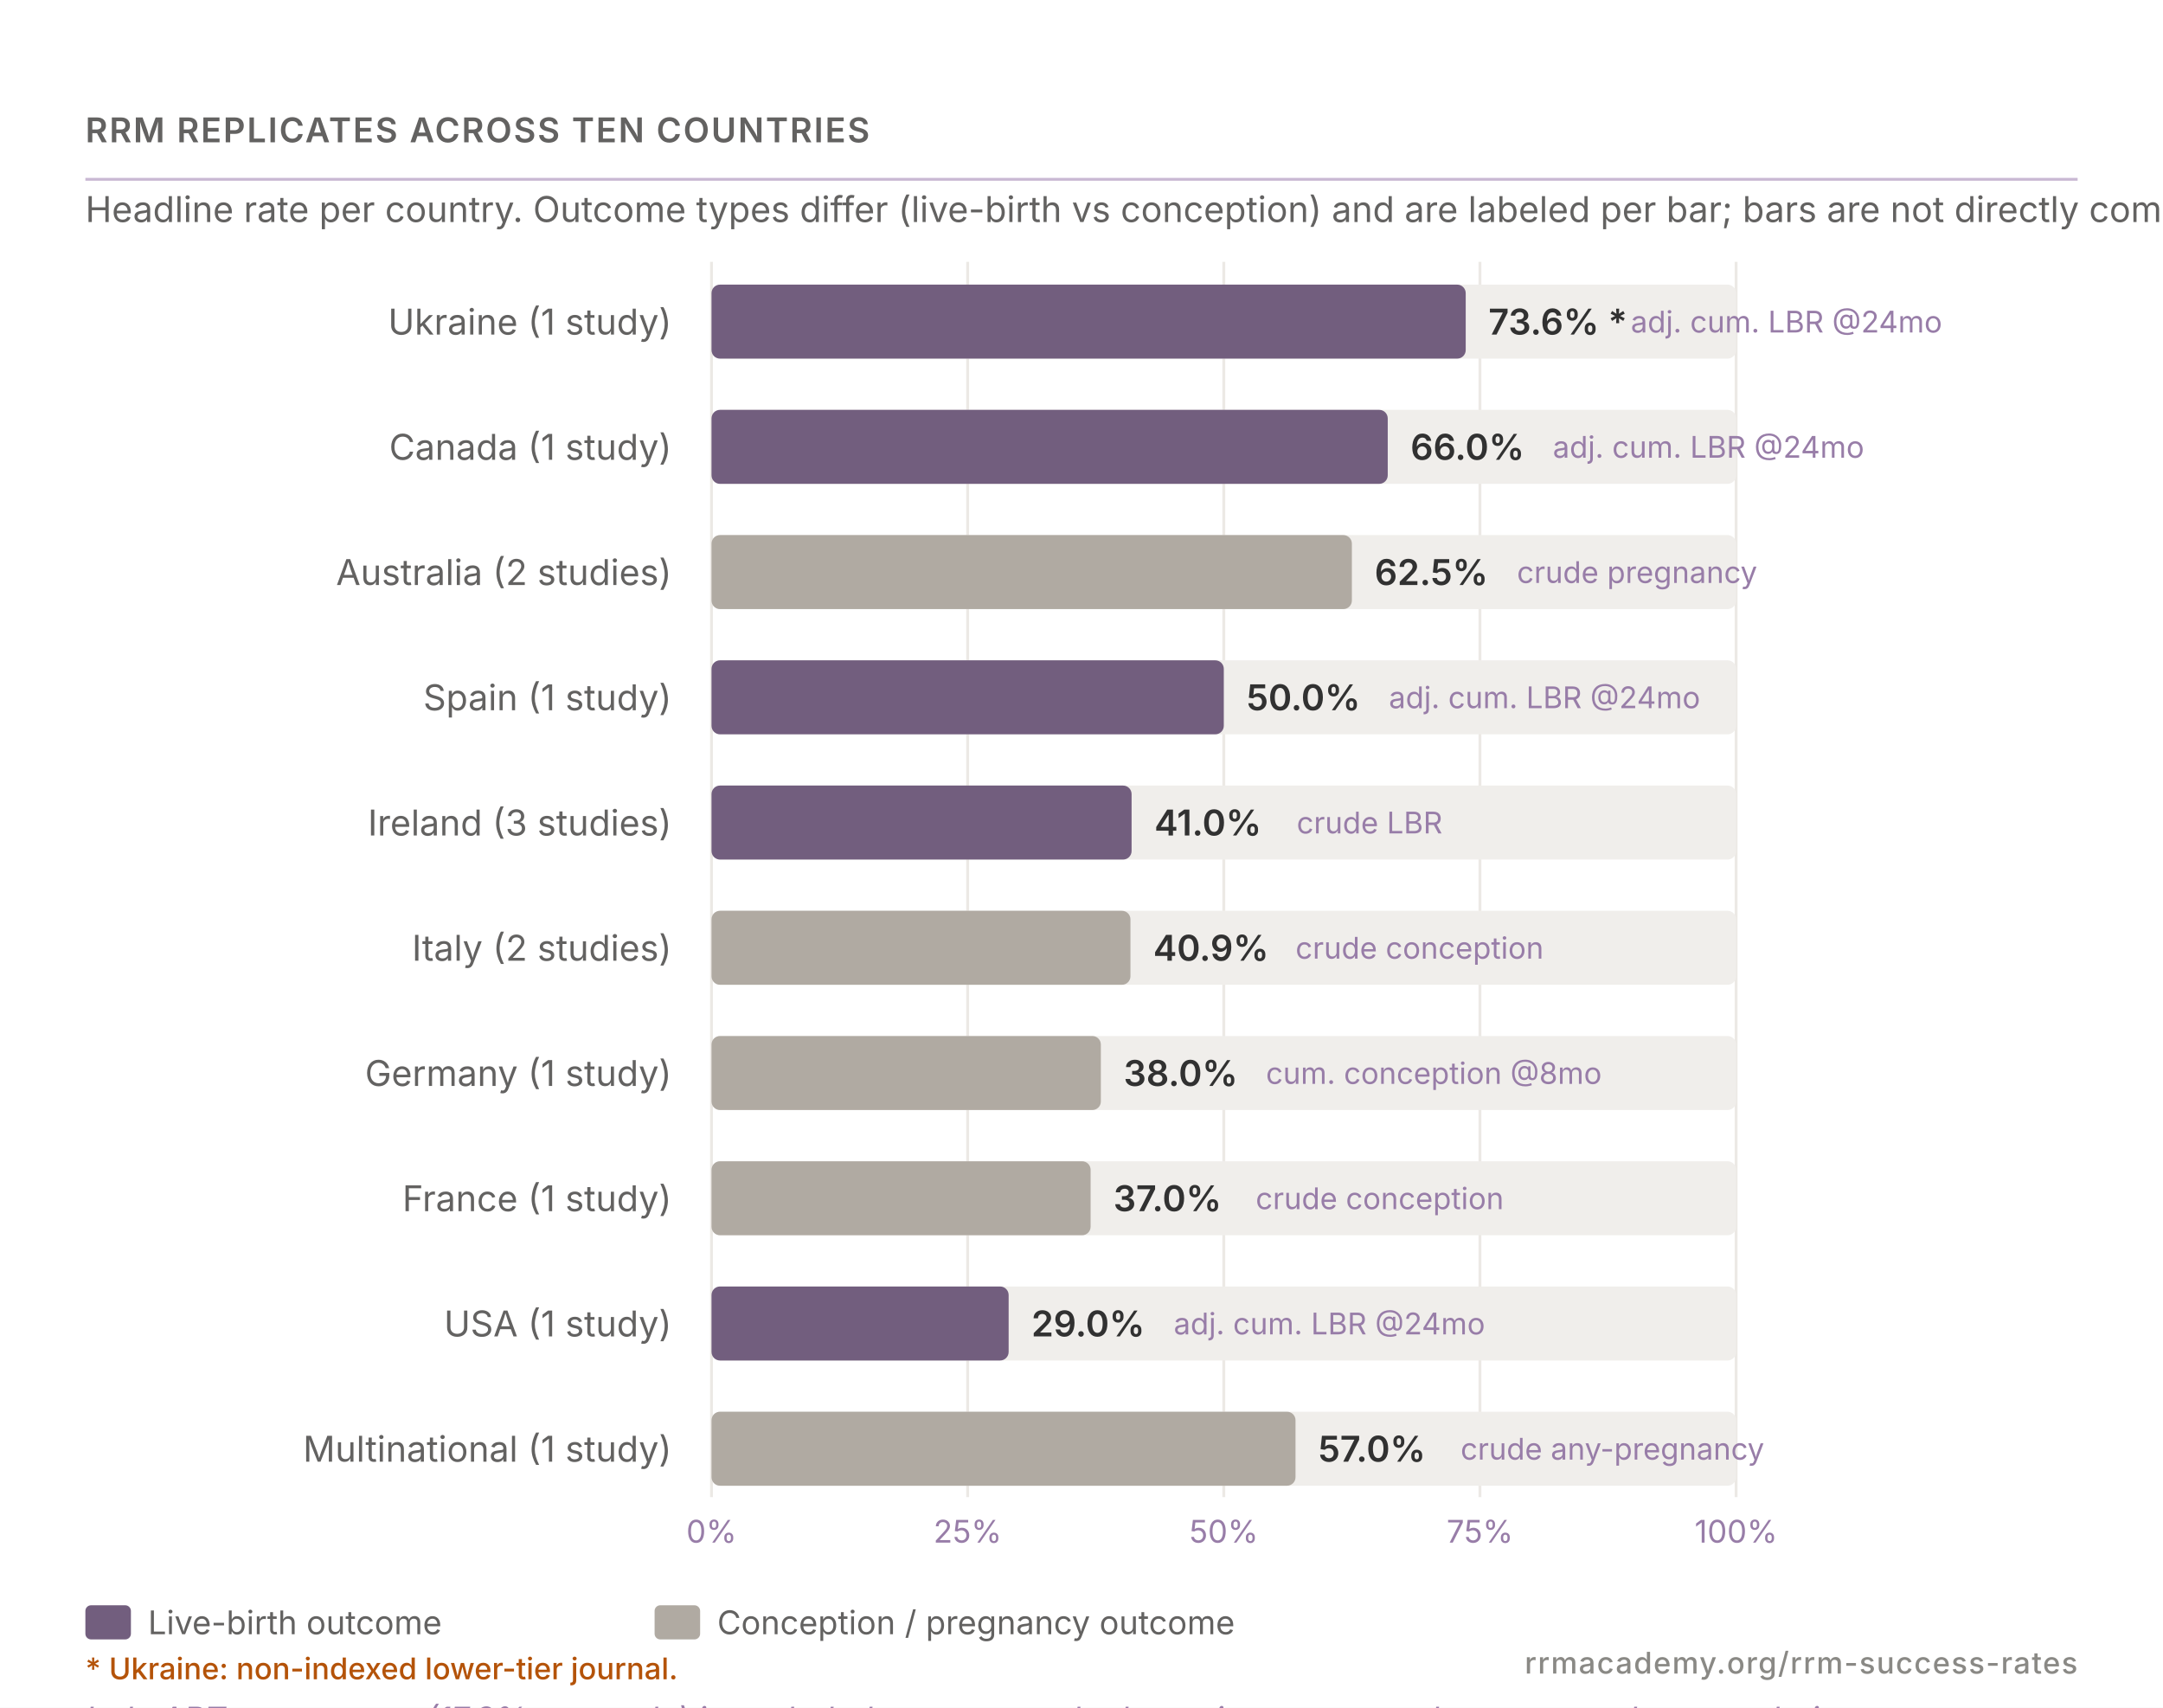
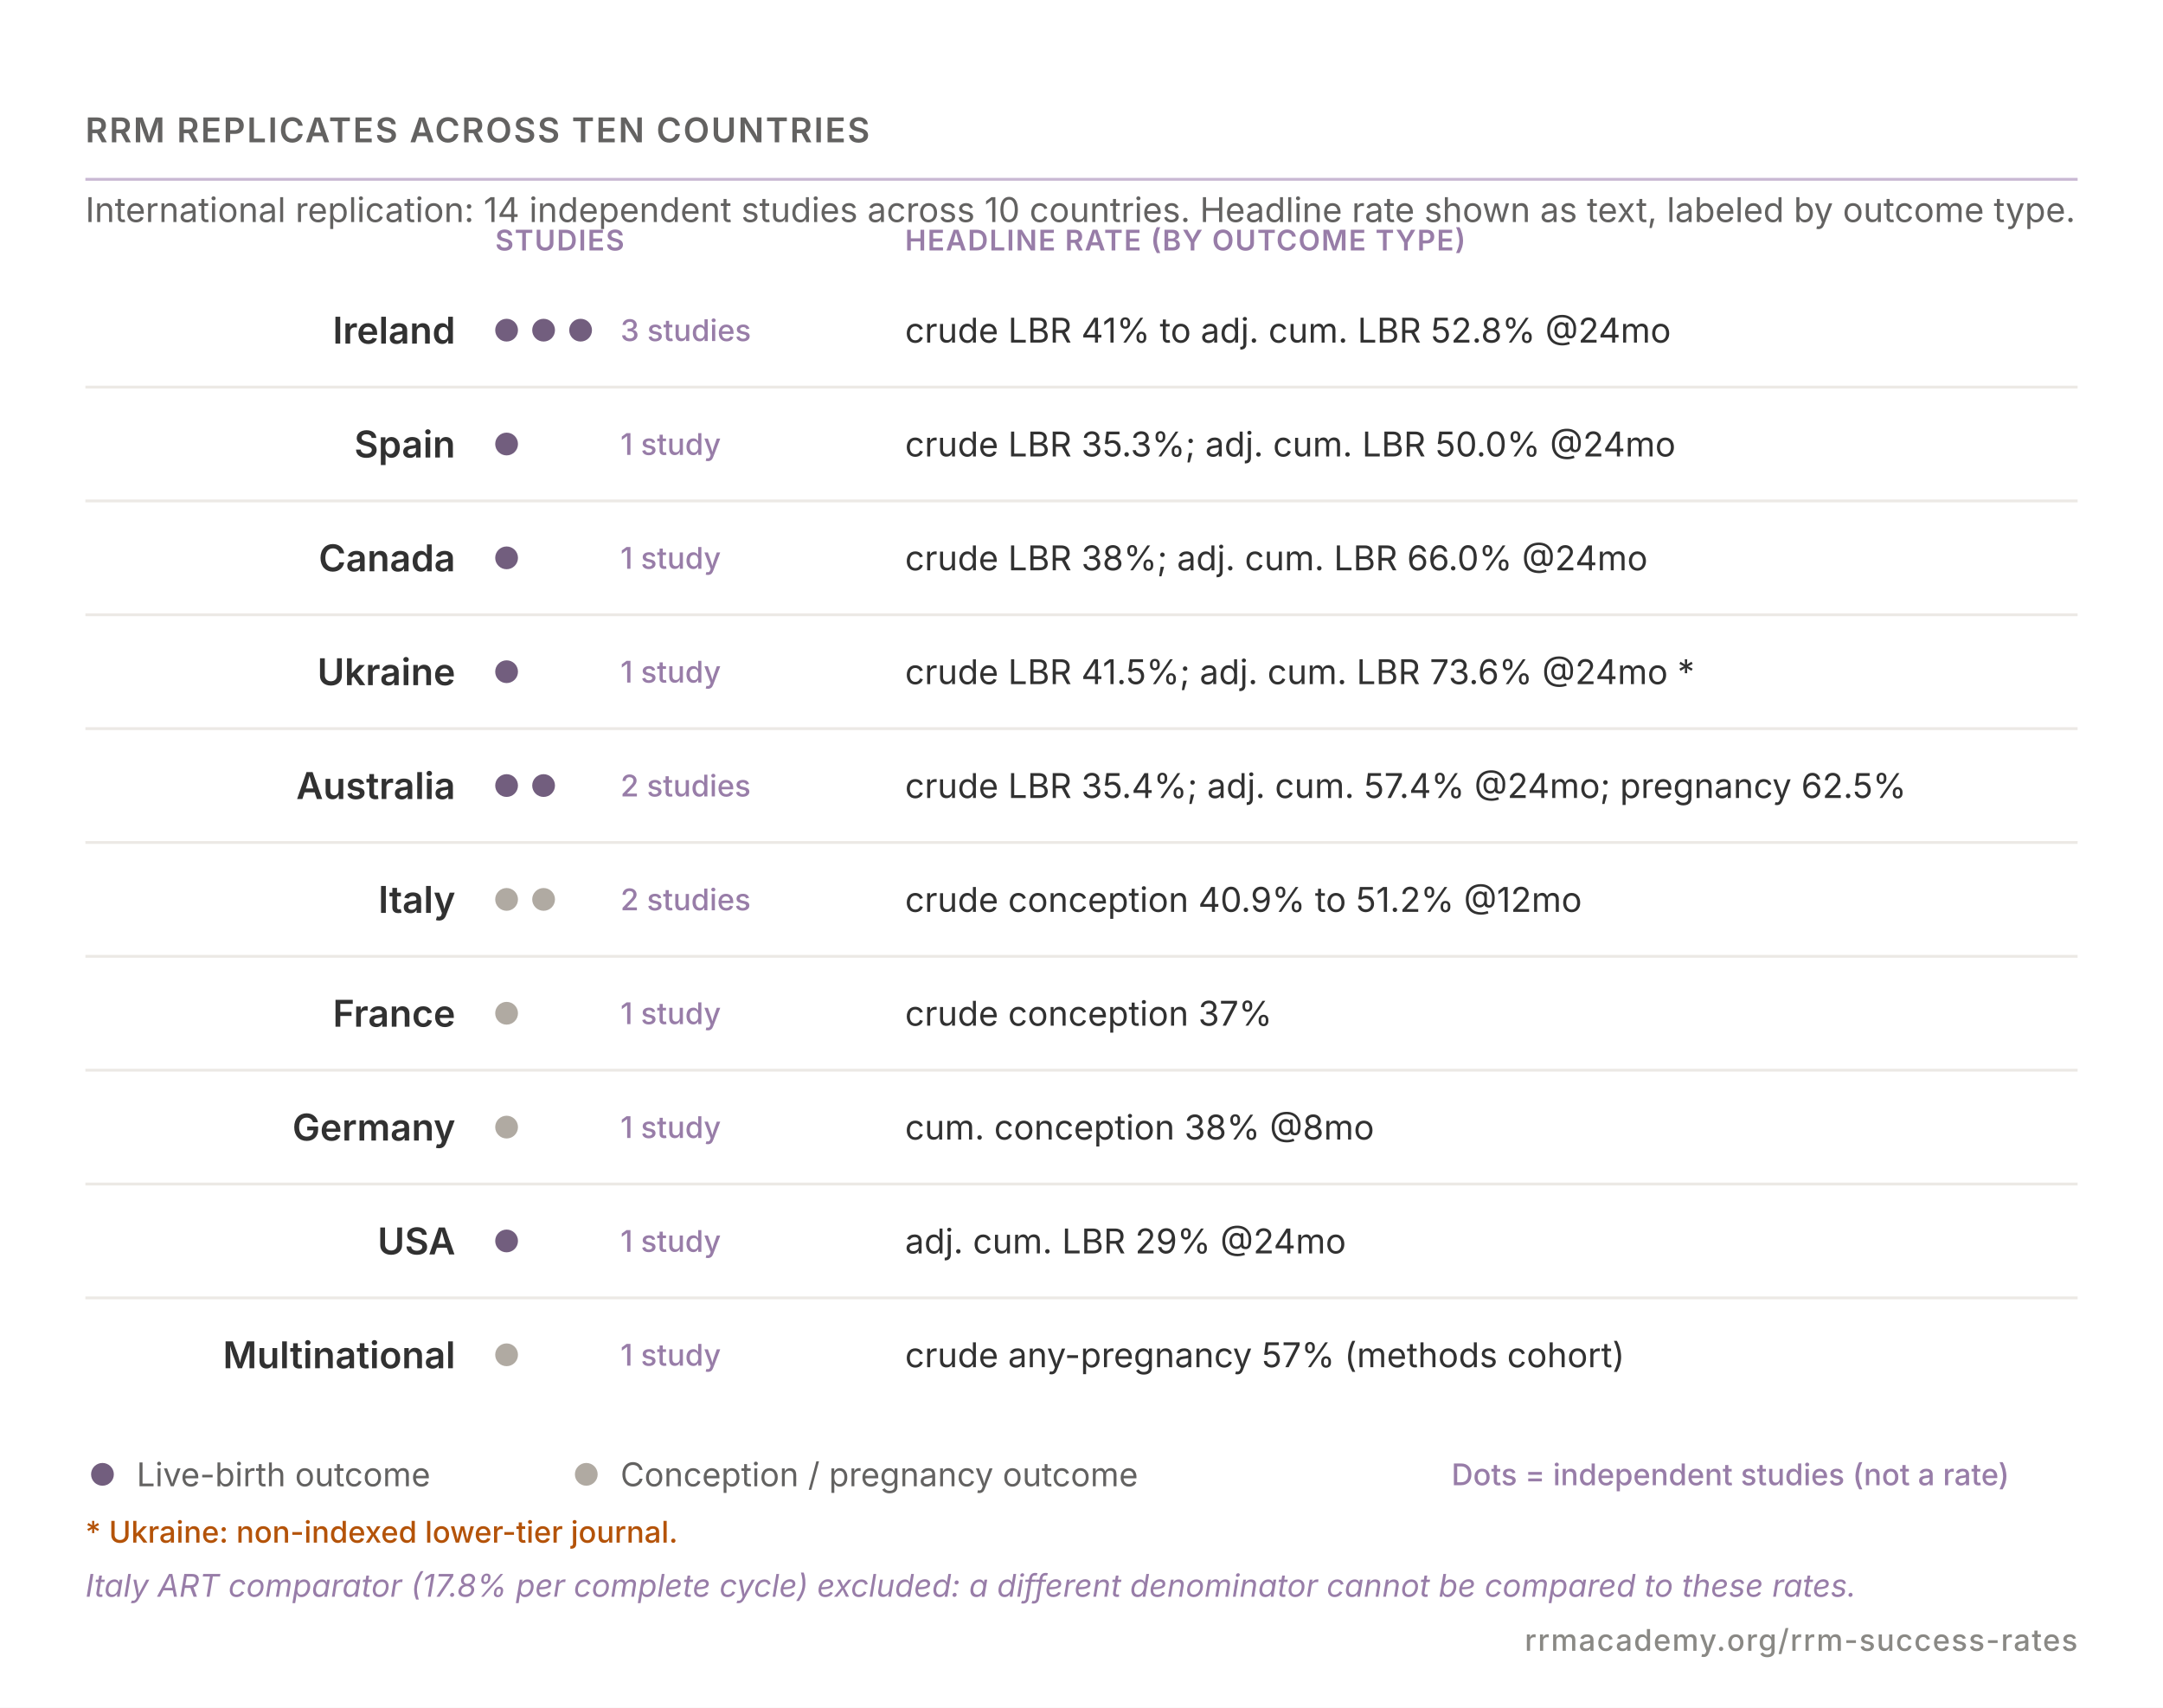
- <svg xmlns="http://www.w3.org/2000/svg" viewBox="0 0 760 600" role="img" aria-label="RRM outcomes by country">
+ <svg xmlns="http://www.w3.org/2000/svg" viewBox="0 0 760 600" role="img" aria-label="RRM outcomes replicate across ten countries">
  <rect width="760" height="600" fill="#ffffff" />
  <style>
    .heading { font-family: 'Inter', sans-serif; font-size: 12px; font-weight: 600; fill: #636261; letter-spacing: 0.05em; }
-     .subtitle { font-family: 'Inter', sans-serif; font-size: 12.5px; font-weight: 400; fill: #636261; }
-     .label { font-family: 'Inter', sans-serif; font-size: 12.5px; font-weight: 400; fill: #636261; dominant-baseline: central; }
-     .label-end { font-family: 'Inter', sans-serif; font-size: 12.5px; font-weight: 400; fill: #636261; text-anchor: end; dominant-baseline: central; }
-     .label-mid { font-family: 'Inter', sans-serif; font-size: 11.5px; font-weight: 400; fill: #636261; text-anchor: middle; }
-     .small { font-family: 'Inter', sans-serif; font-size: 10.5px; font-weight: 400; fill: #987da8; }
-     .value { font-family: 'Inter', sans-serif; font-size: 12.5px; font-weight: 600; fill: #313131; dominant-baseline: central; }
-     .value-mid { font-family: 'Inter', sans-serif; font-size: 12px; font-weight: 600; fill: #313131; text-anchor: middle; }
-     .value-accent { fill: #725e7e; }
-     .axis { font-family: 'Inter', sans-serif; font-size: 11px; font-weight: 400; fill: #987da8; text-anchor: middle; }
-     .axis-y { font-family: 'Inter', sans-serif; font-size: 11px; font-weight: 400; fill: #987da8; text-anchor: end; dominant-baseline: central; }
-     .caption { font-family: 'Inter', sans-serif; font-size: 11.5px; font-style: italic; fill: #987da8; }
+     .subtitle { font-family: 'Inter', sans-serif; font-size: 12px; font-weight: 400; fill: #636261; }
+     .country { font-family: 'Inter', sans-serif; font-size: 13px; font-weight: 600; fill: #313131; text-anchor: end; dominant-baseline: central; }
+     .count { font-family: 'Inter', sans-serif; font-size: 10.5px; font-weight: 500; fill: #987da8; dominant-baseline: central; }
+     .colhead { font-family: 'Inter', sans-serif; font-size: 10px; font-weight: 600; fill: #987da8; letter-spacing: 0.04em; }
+     .rate { font-family: 'Inter', sans-serif; font-size: 12px; font-weight: 400; fill: #313131; dominant-baseline: central; }
+     .caption { font-family: 'Inter', sans-serif; font-size: 11px; font-style: italic; fill: #987da8; }
    .legend { font-family: 'Inter', sans-serif; font-size: 11.5px; font-weight: 400; fill: #636261; dominant-baseline: central; }
    .attribution { font-family: 'Inter', sans-serif; font-size: 10.5px; font-weight: 500; fill: #8a8985; letter-spacing: 0.04em; text-anchor: end; }
-     .flag { font-family: 'Inter', sans-serif; font-size: 12px; font-weight: 700; fill: #b45309; }
    .flagnote { font-family: 'Inter', sans-serif; font-size: 10.5px; font-weight: 500; fill: #b45309; }
-     
  </style>
  <text x="30" y="50" class="heading">RRM REPLICATES ACROSS TEN COUNTRIES</text>
  <line x1="30" y1="63" x2="730" y2="63" stroke="#c9b8d3" stroke-width="1" />
-   <text x="30" y="78" class="subtitle">Headline rate per country. Outcome types differ (live-birth vs conception) and are labeled per bar; bars are not directly comparable.</text>
-   <line x1="250" y1="92" x2="250" y2="526" stroke="#ece9e5" stroke-width="1" />
-   <text x="250" y="542" class="axis">0%</text>
-   <line x1="340" y1="92" x2="340" y2="526" stroke="#ece9e5" stroke-width="1" />
-   <text x="340" y="542" class="axis">25%</text>
-   <line x1="430" y1="92" x2="430" y2="526" stroke="#ece9e5" stroke-width="1" />
-   <text x="430" y="542" class="axis">50%</text>
-   <line x1="520" y1="92" x2="520" y2="526" stroke="#ece9e5" stroke-width="1" />
-   <text x="520" y="542" class="axis">75%</text>
-   <line x1="610" y1="92" x2="610" y2="526" stroke="#ece9e5" stroke-width="1" />
-   <text x="610" y="542" class="axis">100%</text>
-   <text x="236" y="113" class="label-end">Ukraine  (1 study)</text>
-   <rect x="250" y="100" width="360" height="26" rx="3" fill="#f0eeeb" />
-   <rect x="250" y="100" width="265.0" height="26" rx="3" fill="#725e7e" />
-   <text x="523.0" y="113" class="value">73.6% *</text>
-   <text x="573.0" y="113" class="small" dominant-baseline="central">adj. cum. LBR @24mo</text>
-   <text x="236" y="157" class="label-end">Canada  (1 study)</text>
-   <rect x="250" y="144" width="360" height="26" rx="3" fill="#f0eeeb" />
-   <rect x="250" y="144" width="237.6" height="26" rx="3" fill="#725e7e" />
-   <text x="495.6" y="157" class="value">66.0%</text>
-   <text x="545.6" y="157" class="small" dominant-baseline="central">adj. cum. LBR @24mo</text>
-   <text x="236" y="201" class="label-end">Australia  (2 studies)</text>
-   <rect x="250" y="188" width="360" height="26" rx="3" fill="#f0eeeb" />
-   <rect x="250" y="188" width="225.0" height="26" rx="3" fill="#b0aaa2" />
-   <text x="483.0" y="201" class="value">62.5%</text>
-   <text x="533.0" y="201" class="small" dominant-baseline="central">crude pregnancy</text>
-   <text x="236" y="245" class="label-end">Spain  (1 study)</text>
-   <rect x="250" y="232" width="360" height="26" rx="3" fill="#f0eeeb" />
-   <rect x="250" y="232" width="180.0" height="26" rx="3" fill="#725e7e" />
-   <text x="438.0" y="245" class="value">50.0%</text>
-   <text x="488.0" y="245" class="small" dominant-baseline="central">adj. cum. LBR @24mo</text>
-   <text x="236" y="289" class="label-end">Ireland  (3 studies)</text>
-   <rect x="250" y="276" width="360" height="26" rx="3" fill="#f0eeeb" />
-   <rect x="250" y="276" width="147.6" height="26" rx="3" fill="#725e7e" />
-   <text x="405.6" y="289" class="value">41.0%</text>
-   <text x="455.6" y="289" class="small" dominant-baseline="central">crude LBR</text>
-   <text x="236" y="333" class="label-end">Italy  (2 studies)</text>
-   <rect x="250" y="320" width="360" height="26" rx="3" fill="#f0eeeb" />
-   <rect x="250" y="320" width="147.2" height="26" rx="3" fill="#b0aaa2" />
-   <text x="405.2" y="333" class="value">40.9%</text>
-   <text x="455.2" y="333" class="small" dominant-baseline="central">crude conception</text>
-   <text x="236" y="377" class="label-end">Germany  (1 study)</text>
-   <rect x="250" y="364" width="360" height="26" rx="3" fill="#f0eeeb" />
-   <rect x="250" y="364" width="136.8" height="26" rx="3" fill="#b0aaa2" />
-   <text x="394.8" y="377" class="value">38.0%</text>
-   <text x="444.8" y="377" class="small" dominant-baseline="central">cum. conception @8mo</text>
-   <text x="236" y="421" class="label-end">France  (1 study)</text>
-   <rect x="250" y="408" width="360" height="26" rx="3" fill="#f0eeeb" />
-   <rect x="250" y="408" width="133.2" height="26" rx="3" fill="#b0aaa2" />
-   <text x="391.2" y="421" class="value">37.0%</text>
-   <text x="441.2" y="421" class="small" dominant-baseline="central">crude conception</text>
-   <text x="236" y="465" class="label-end">USA  (1 study)</text>
-   <rect x="250" y="452" width="360" height="26" rx="3" fill="#f0eeeb" />
-   <rect x="250" y="452" width="104.4" height="26" rx="3" fill="#725e7e" />
-   <text x="362.4" y="465" class="value">29.0%</text>
-   <text x="412.4" y="465" class="small" dominant-baseline="central">adj. cum. LBR @24mo</text>
-   <text x="236" y="509" class="label-end">Multinational  (1 study)</text>
-   <rect x="250" y="496" width="360" height="26" rx="3" fill="#f0eeeb" />
-   <rect x="250" y="496" width="205.2" height="26" rx="3" fill="#b0aaa2" />
-   <text x="463.2" y="509" class="value">57.0%</text>
-   <text x="513.2" y="509" class="small" dominant-baseline="central">crude any-pregnancy</text>
-   <rect x="30" y="564" width="16" height="12" rx="2" fill="#725e7e" />
-   <text x="52" y="570" class="legend">Live-birth outcome</text>
-   <rect x="230" y="564" width="16" height="12" rx="2" fill="#b0aaa2" />
-   <text x="252" y="570" class="legend">Conception / pregnancy outcome</text>
-   <text x="30" y="590" class="flagnote">* Ukraine: non-indexed lower-tier journal.</text>
-   <text x="30" y="608" class="caption">Italy ART comparator (17.8% per cycle) is excluded — a per-cycle denominator cannot be compared to cumulative rates.</text>
-   <text x="730" y="588" class="attribution">rrmacademy.org/rrm-success-rates</text>
+   <text x="30" y="78" class="subtitle">International replication: 14 independent studies across 10 countries. Headline rate shown as text, labeled by outcome type.</text>
+   <text x="174" y="88" class="colhead">STUDIES</text>
+   <text x="318" y="88" class="colhead">HEADLINE RATE (BY OUTCOME TYPE)</text>
+   <text x="160" y="116" class="country">Ireland</text>
+   <circle cx="178" cy="116" r="4" fill="#725e7e" />
+   <circle cx="191" cy="116" r="4" fill="#725e7e" />
+   <circle cx="204" cy="116" r="4" fill="#725e7e" />
+   <text x="218" y="116" class="count">3 studies</text>
+   <text x="318" y="116" class="rate">crude LBR 41% to adj. cum. LBR 52.8% @24mo</text>
+   <line x1="30" y1="136" x2="730" y2="136" stroke="#ece9e5" stroke-width="1" />
+   <text x="160" y="156" class="country">Spain</text>
+   <circle cx="178" cy="156" r="4" fill="#725e7e" />
+   <text x="218" y="156" class="count">1 study</text>
+   <text x="318" y="156" class="rate">crude LBR 35.3%; adj. cum. LBR 50.0% @24mo</text>
+   <line x1="30" y1="176" x2="730" y2="176" stroke="#ece9e5" stroke-width="1" />
+   <text x="160" y="196" class="country">Canada</text>
+   <circle cx="178" cy="196" r="4" fill="#725e7e" />
+   <text x="218" y="196" class="count">1 study</text>
+   <text x="318" y="196" class="rate">crude LBR 38%; adj. cum. LBR 66.0% @24mo</text>
+   <line x1="30" y1="216" x2="730" y2="216" stroke="#ece9e5" stroke-width="1" />
+   <text x="160" y="236" class="country">Ukraine</text>
+   <circle cx="178" cy="236" r="4" fill="#725e7e" />
+   <text x="218" y="236" class="count">1 study</text>
+   <text x="318" y="236" class="rate">crude LBR 41.5%; adj. cum. LBR 73.6% @24mo *</text>
+   <line x1="30" y1="256" x2="730" y2="256" stroke="#ece9e5" stroke-width="1" />
+   <text x="160" y="276" class="country">Australia</text>
+   <circle cx="178" cy="276" r="4" fill="#725e7e" />
+   <circle cx="191" cy="276" r="4" fill="#725e7e" />
+   <text x="218" y="276" class="count">2 studies</text>
+   <text x="318" y="276" class="rate">crude LBR 35.4%; adj. cum. 57.4% @24mo; pregnancy 62.5%</text>
+   <line x1="30" y1="296" x2="730" y2="296" stroke="#ece9e5" stroke-width="1" />
+   <text x="160" y="316" class="country">Italy</text>
+   <circle cx="178" cy="316" r="4" fill="#b0aaa2" />
+   <circle cx="191" cy="316" r="4" fill="#b0aaa2" />
+   <text x="218" y="316" class="count">2 studies</text>
+   <text x="318" y="316" class="rate">crude conception 40.9% to 51.2% @12mo</text>
+   <line x1="30" y1="336" x2="730" y2="336" stroke="#ece9e5" stroke-width="1" />
+   <text x="160" y="356" class="country">France</text>
+   <circle cx="178" cy="356" r="4" fill="#b0aaa2" />
+   <text x="218" y="356" class="count">1 study</text>
+   <text x="318" y="356" class="rate">crude conception 37%</text>
+   <line x1="30" y1="376" x2="730" y2="376" stroke="#ece9e5" stroke-width="1" />
+   <text x="160" y="396" class="country">Germany</text>
+   <circle cx="178" cy="396" r="4" fill="#b0aaa2" />
+   <text x="218" y="396" class="count">1 study</text>
+   <text x="318" y="396" class="rate">cum. conception 38% @8mo</text>
+   <line x1="30" y1="416" x2="730" y2="416" stroke="#ece9e5" stroke-width="1" />
+   <text x="160" y="436" class="country">USA</text>
+   <circle cx="178" cy="436" r="4" fill="#725e7e" />
+   <text x="218" y="436" class="count">1 study</text>
+   <text x="318" y="436" class="rate">adj. cum. LBR 29% @24mo</text>
+   <line x1="30" y1="456" x2="730" y2="456" stroke="#ece9e5" stroke-width="1" />
+   <text x="160" y="476" class="country">Multinational</text>
+   <circle cx="178" cy="476" r="4" fill="#b0aaa2" />
+   <text x="218" y="476" class="count">1 study</text>
+   <text x="318" y="476" class="rate">crude any-pregnancy 57% (methods cohort)</text>
+   <circle cx="36" cy="518" r="4" fill="#725e7e" />
+   <text x="48" y="518" class="legend">Live-birth outcome</text>
+   <circle cx="206" cy="518" r="4" fill="#b0aaa2" />
+   <text x="218" y="518" class="legend">Conception / pregnancy outcome</text>
+   <text x="510" y="518" class="count">Dots = independent studies (not a rate)</text>
+   <text x="30" y="542" class="flagnote">* Ukraine: non-indexed lower-tier journal.</text>
+   <text x="30" y="561" class="caption">Italy ART comparator (17.8% per complete cycle) excluded: a different denominator cannot be compared to these rates.</text>
+   <text x="730" y="580" class="attribution">rrmacademy.org/rrm-success-rates</text>
</svg>
